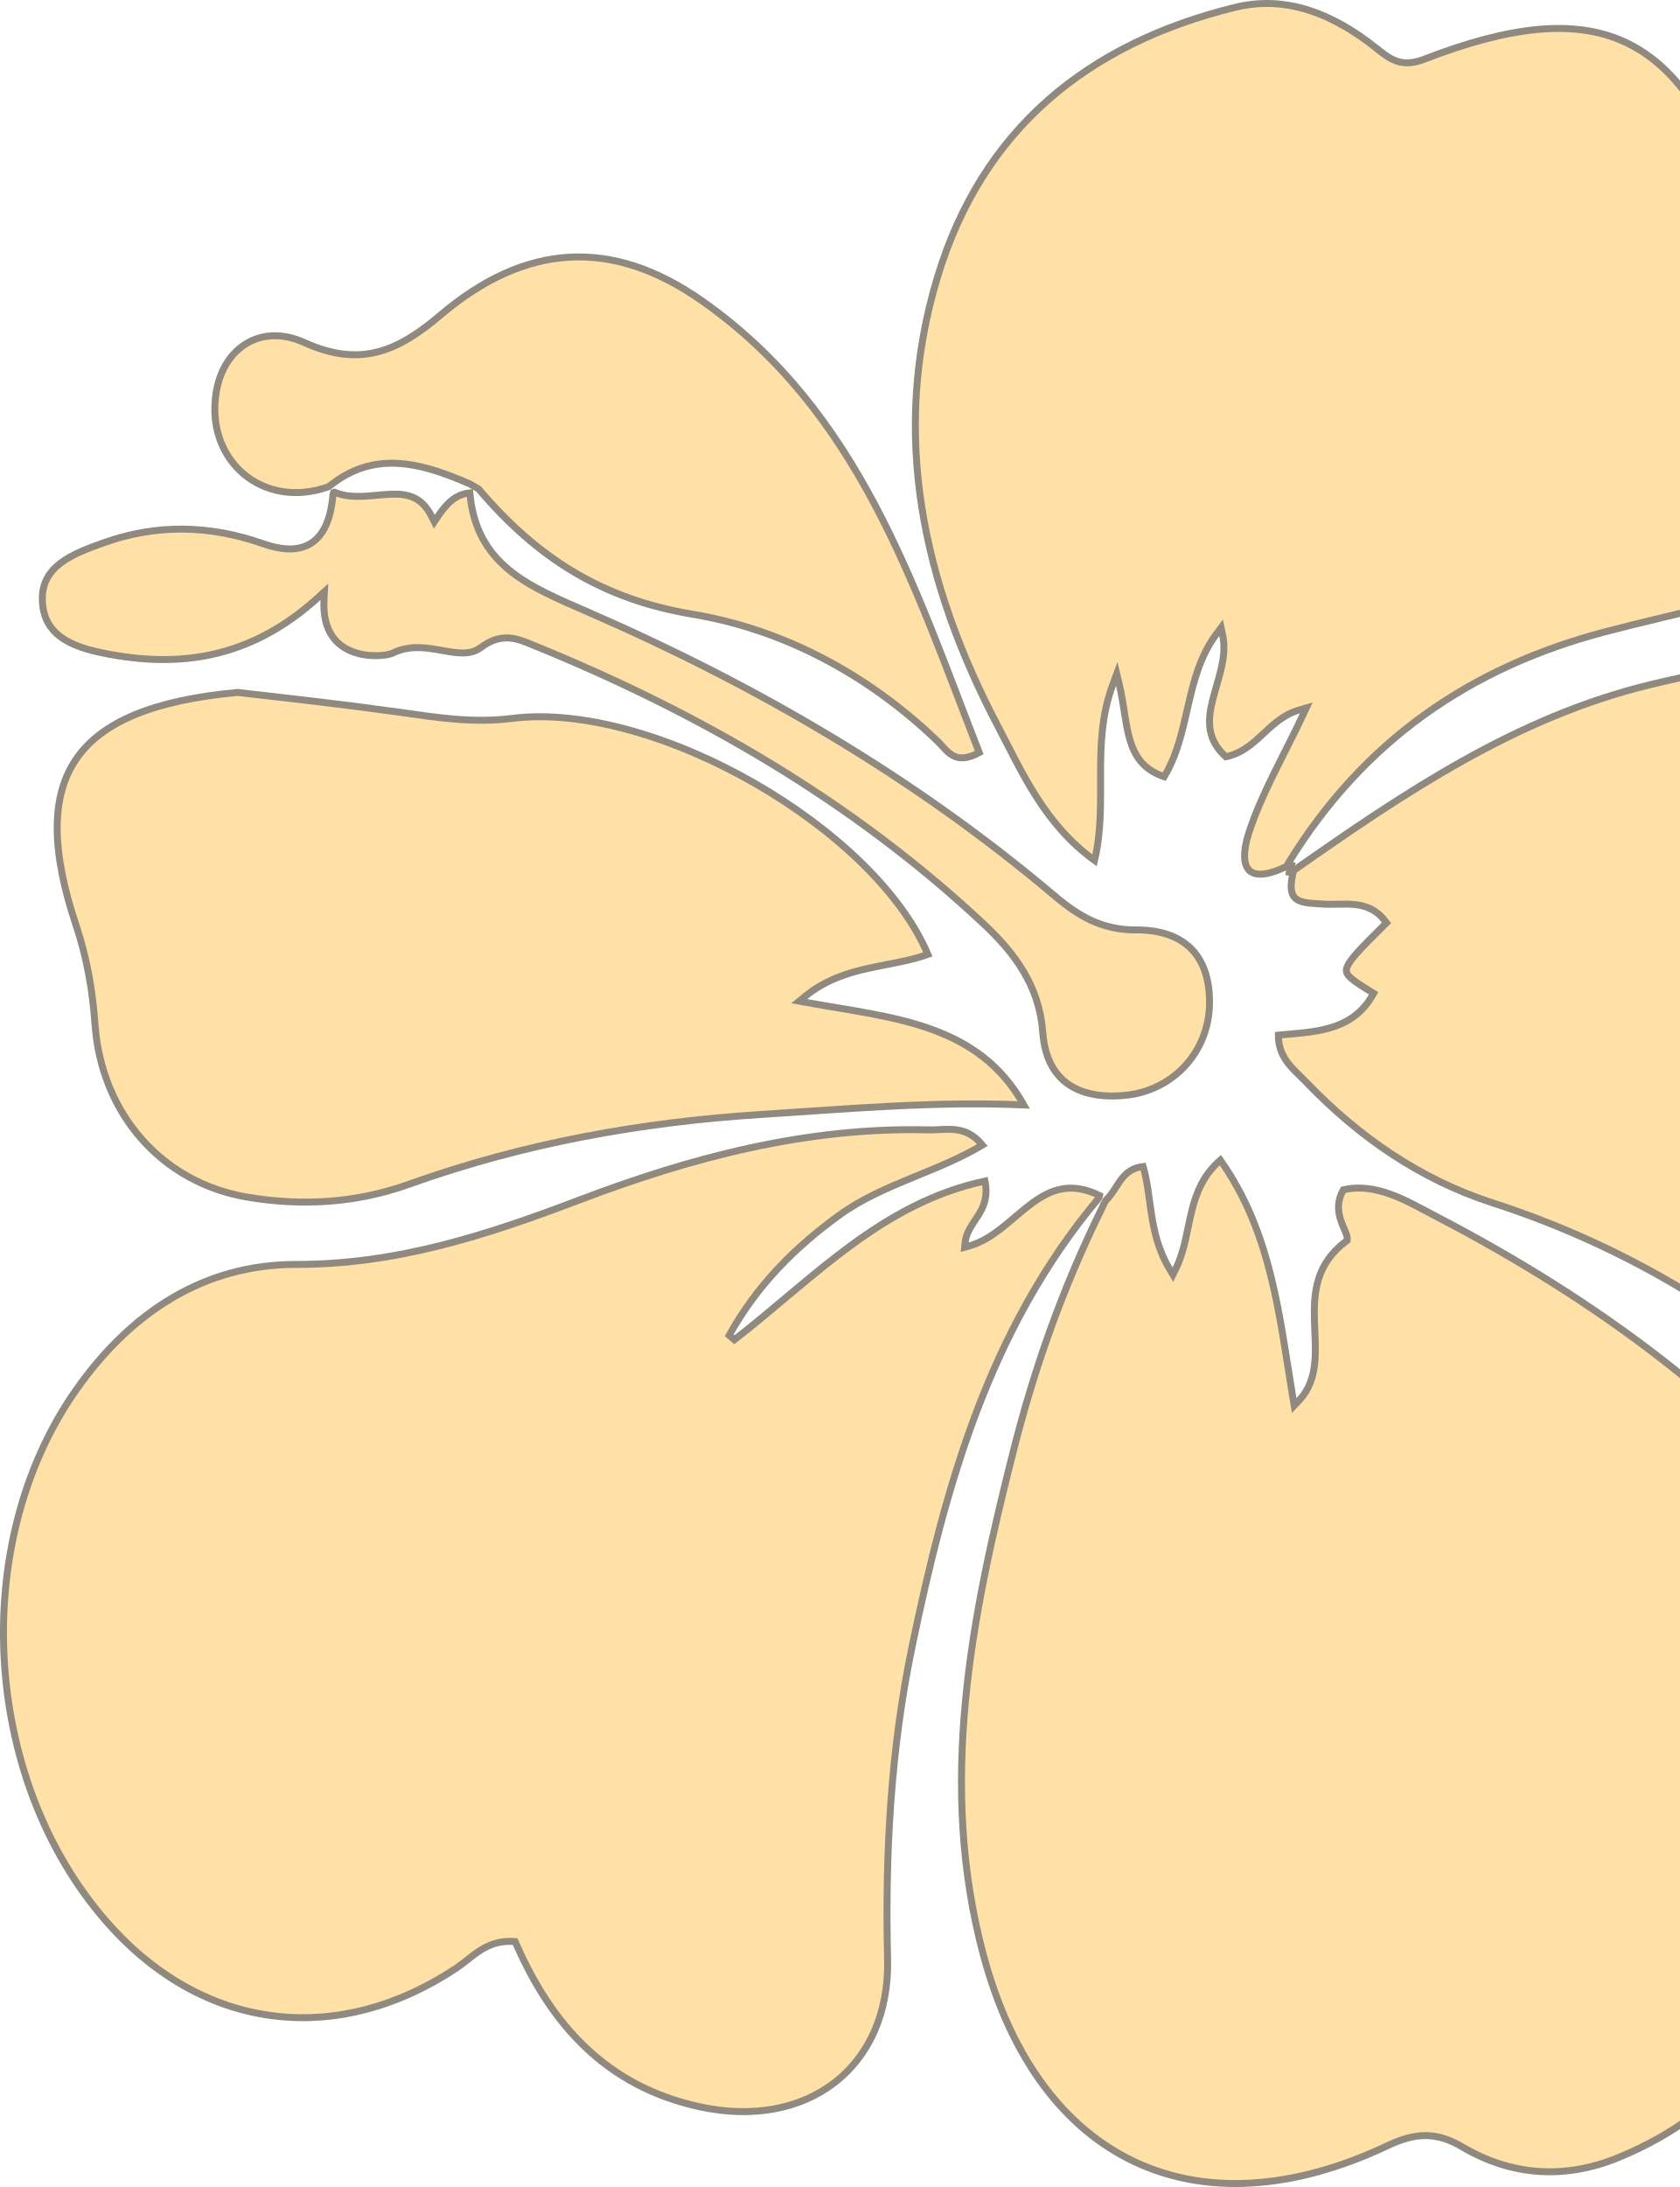
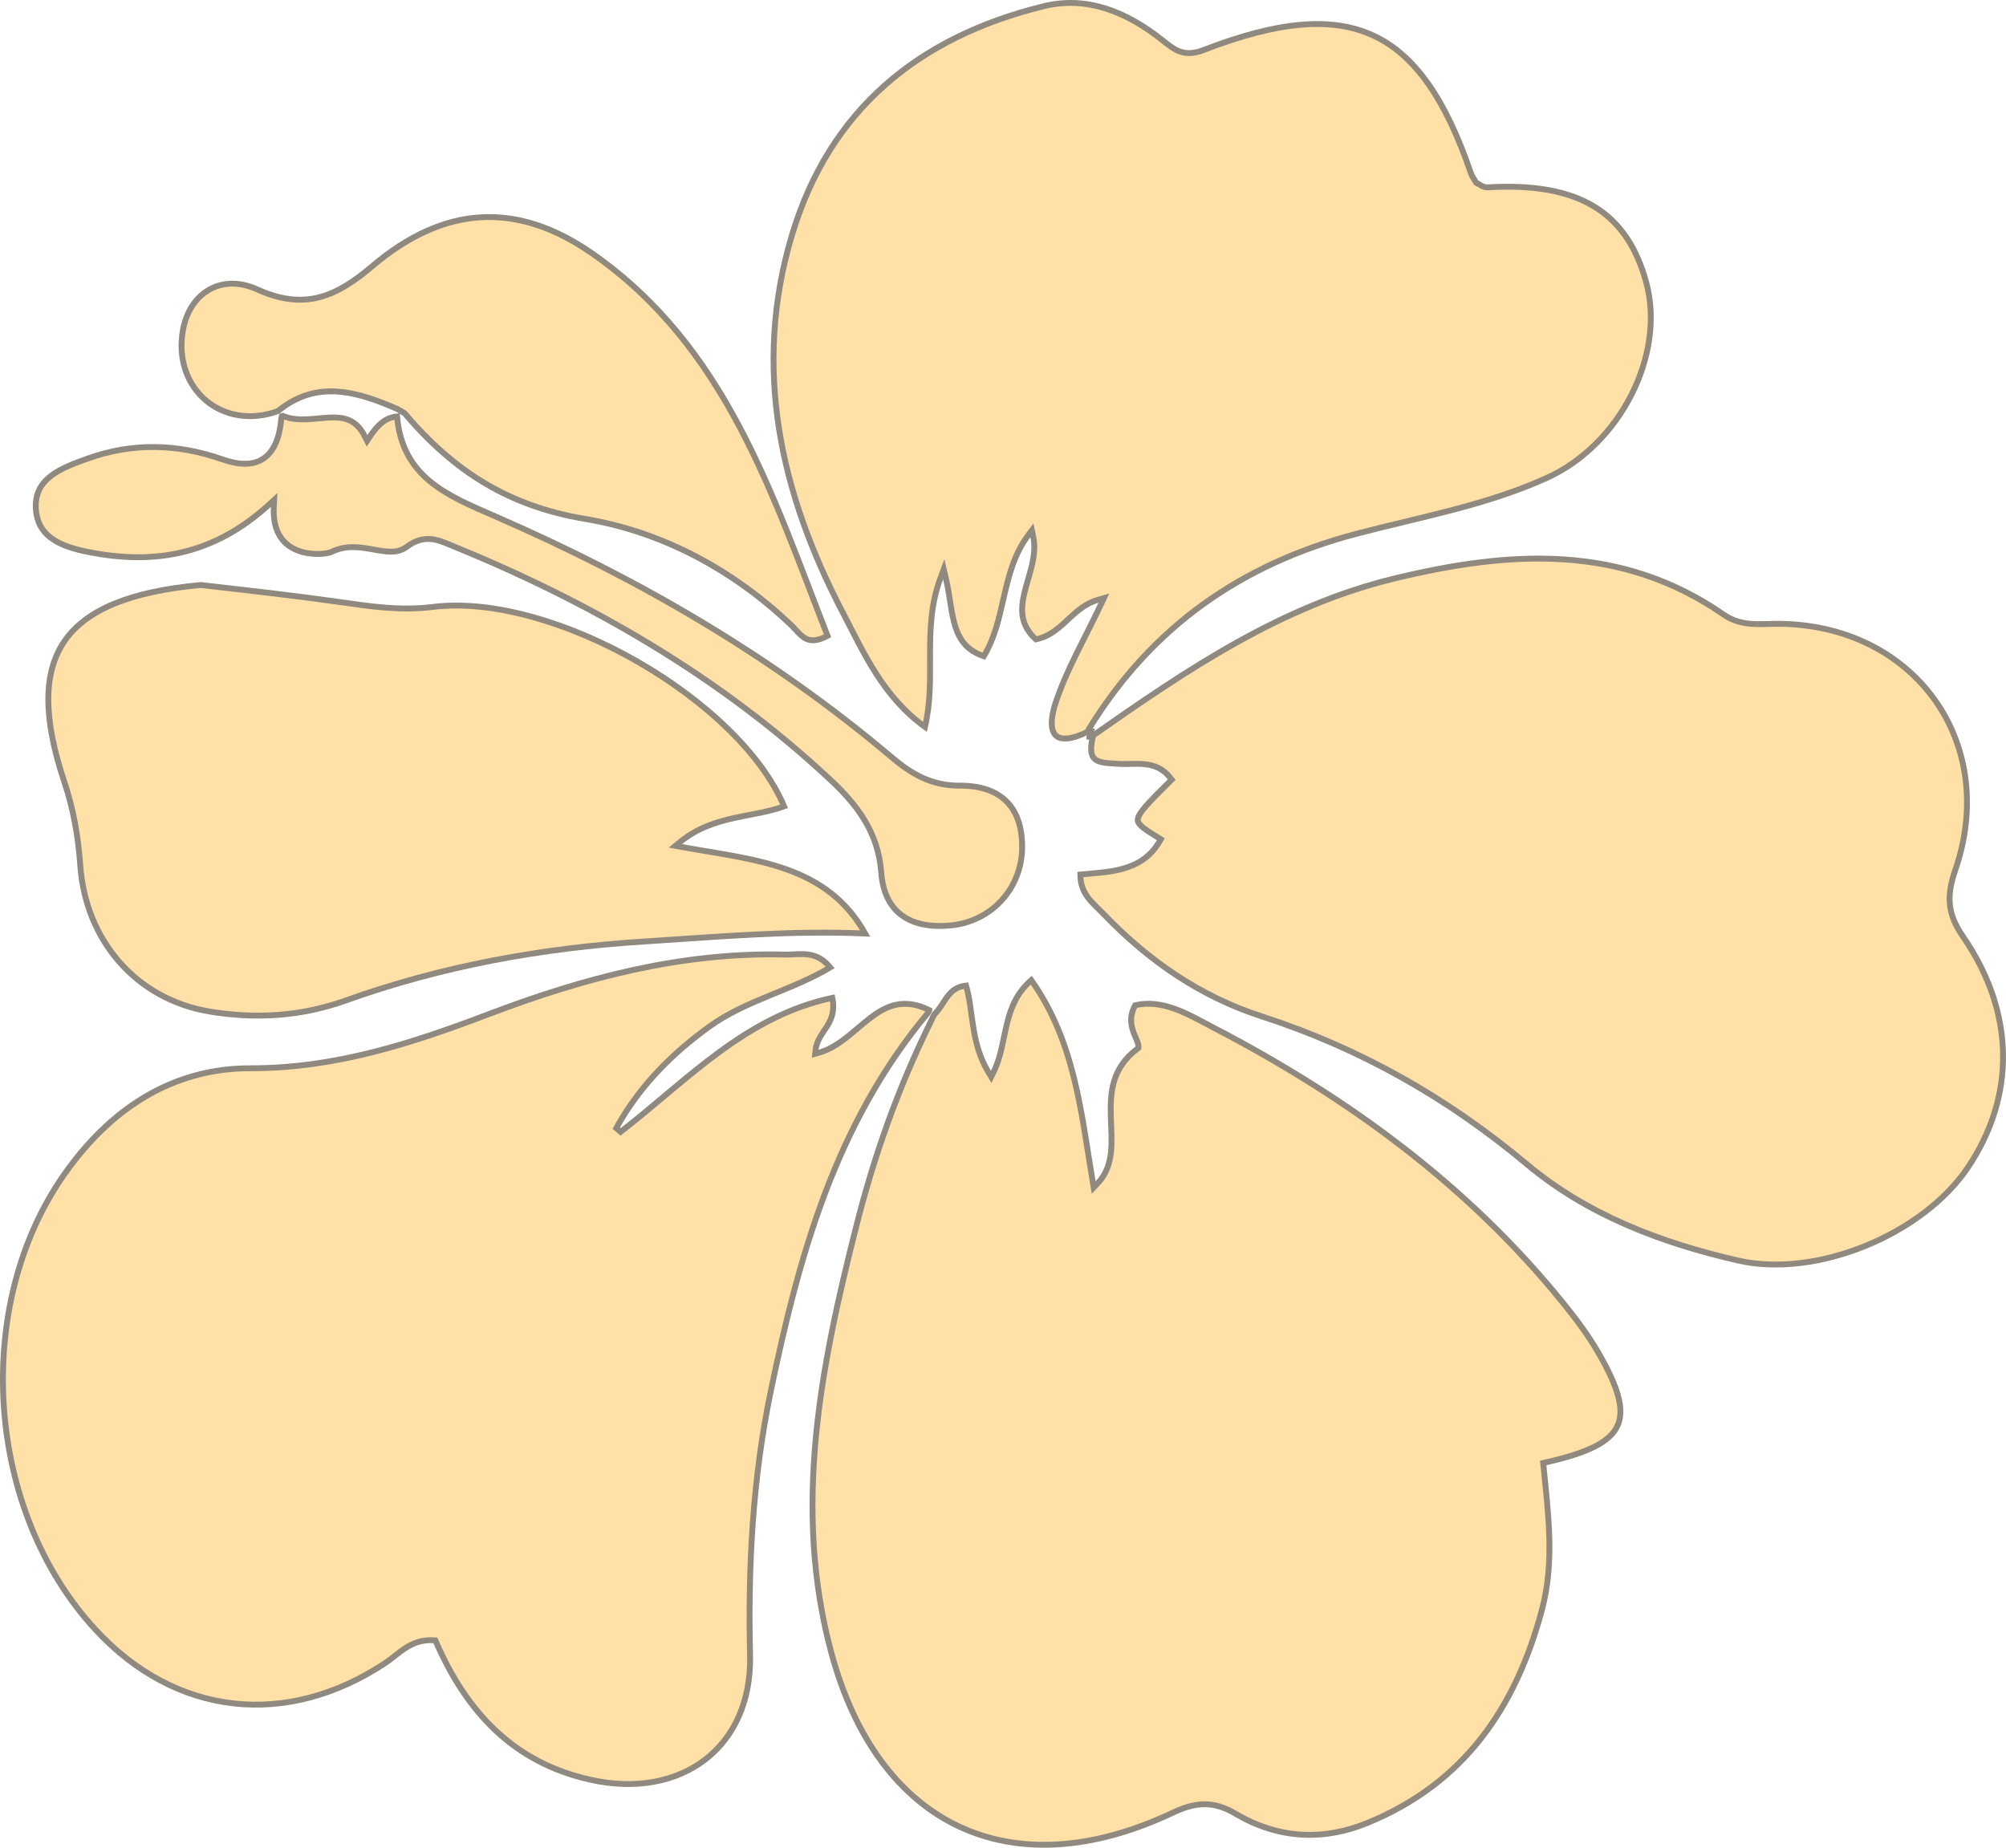
- <svg xmlns="http://www.w3.org/2000/svg" width="242" height="315" viewBox="0 0 242 315" fill="none">
+ <svg xmlns="http://www.w3.org/2000/svg" width="342" height="315" viewBox="0 0 342 315" fill="none">
  <g opacity="0.6">
    <path d="M175.819 167.094C183.223 177.56 184.301 189.508 186.295 201.457L186.461 202.448L187.151 201.719C188.637 200.15 189.217 198.294 189.416 196.335C189.612 194.401 189.439 192.297 189.38 190.26C189.32 188.195 189.371 186.156 189.974 184.221C190.571 182.3 191.72 180.458 193.895 178.804L194.074 178.667L194.09 178.44C194.106 178.213 194.045 177.981 193.979 177.783C193.911 177.577 193.814 177.349 193.714 177.117C193.508 176.641 193.268 176.105 193.091 175.494C192.755 174.338 192.65 172.94 193.533 171.374C195.881 170.835 198.127 171.209 200.322 172.005C202.597 172.83 204.763 174.082 206.932 175.211C229.769 187.096 250.258 202.046 266.555 222.206C268.685 224.842 270.734 227.573 272.42 230.473C274.153 233.452 275.313 235.928 275.873 238.012C276.432 240.09 276.382 241.734 275.753 243.091C275.122 244.451 273.871 245.608 271.852 246.629C269.83 247.651 267.082 248.515 263.53 249.311L263.1 249.407L263.143 249.848C263.937 257.97 265.078 266.183 262.895 274.391C258.433 291.16 249.592 304.04 233.146 310.771C225.419 313.932 217.777 313.419 210.649 309.206C208.774 308.097 207.063 307.582 205.316 307.593C203.578 307.604 201.851 308.135 199.943 309.037C186.136 315.565 173.585 316.111 163.51 311.383C153.434 306.654 145.727 296.599 141.716 281.704C135.083 257.076 139.913 232.979 146.016 208.938C149.015 197.122 153.028 185.632 158.811 173.915L158.82 173.895L158.828 173.873C158.967 173.512 159.121 173.235 159.237 173.05C159.295 172.958 159.344 172.889 159.377 172.845C159.393 172.823 159.406 172.808 159.413 172.799V172.798C159.88 172.343 160.252 171.806 160.593 171.285C160.949 170.739 161.267 170.218 161.651 169.737C162.332 168.884 163.192 168.192 164.701 168.019C165.326 170.163 165.515 172.445 165.901 174.9C166.306 177.472 166.922 180.16 168.519 182.801L168.991 183.582L169.395 182.763C170.056 181.421 170.46 180.012 170.786 178.603C171.121 177.156 171.356 175.803 171.711 174.383C172.367 171.758 173.361 169.251 175.819 167.094Z" fill="#FFCB6C" stroke="#443B2B" />
    <path d="M135.857 162.674C136.553 162.645 137.234 162.641 137.908 162.745C139.112 162.93 140.339 163.465 141.54 164.928C138.318 166.852 134.853 168.219 131.39 169.644C127.771 171.132 124.16 172.684 120.951 175.002C114.467 179.686 108.983 185.229 105.062 192.328L105.806 192.966C108.679 190.742 111.463 188.376 114.249 186.043C117.039 183.706 119.834 181.399 122.745 179.274C128.442 175.117 134.568 171.676 141.912 170.114C142.338 172.236 141.804 173.608 141.1 174.791C140.906 175.117 140.698 175.428 140.487 175.744C140.279 176.057 140.065 176.377 139.871 176.702C139.482 177.356 139.152 178.068 139.062 178.909L138.984 179.647L139.698 179.442C141.469 178.934 143.009 177.91 144.442 176.777C145.159 176.211 145.861 175.608 146.551 175.023C147.245 174.436 147.931 173.865 148.632 173.347C150.035 172.31 151.466 171.51 153.072 171.235C154.606 170.973 156.347 171.181 158.433 172.201C158.403 172.425 158.256 172.619 158.1 172.813C142.386 191.674 136.197 214.186 131.42 237.111C128.328 251.951 127.51 266.994 127.878 282.142C128.069 290.011 125.138 296.172 120.266 299.944C115.388 303.72 108.5 305.15 100.69 303.42C87.397 300.476 79.484 291.699 74.346 279.932L74.223 279.65L73.917 279.633L73.554 279.619C71.763 279.592 70.378 280.166 69.181 280.927C68.549 281.328 67.967 281.783 67.413 282.221C66.853 282.664 66.326 283.087 65.777 283.452C57.302 289.095 48.334 291.366 39.797 290.397C31.26 289.429 23.113 285.217 16.282 277.822C-2.459 257.533 -4.872 222.704 10.995 200.154C18.74 189.148 29.263 182.097 42.713 182.118C57.183 182.141 70.261 177.86 83.319 172.896C99.596 166.708 116.223 162.303 133.771 162.739C134.454 162.756 135.178 162.702 135.857 162.674Z" fill="#FFCB6C" stroke="#443B2B" />
    <path d="M237.804 98.605C257.401 93.871 276.396 92.647 293.898 104.8C295.428 105.861 297.013 106.238 298.59 106.355C299.374 106.414 300.16 106.409 300.934 106.391C301.714 106.372 302.472 106.342 303.234 106.347C314.814 106.421 324.215 111.48 329.784 119.218C335.353 126.955 337.118 137.409 333.351 148.334C332.612 150.475 332.25 152.326 332.427 154.143C332.604 155.966 333.319 157.705 334.648 159.635C343.584 172.607 343.669 186.812 335.544 198.972C331.746 204.655 325.321 209.417 318.126 212.367C310.93 215.317 303.022 216.43 296.283 214.887C283.196 211.889 270.642 207.125 260.332 198.495C246.77 187.143 231.848 178.692 215.047 173.252C204.678 169.895 195.857 163.83 188.288 155.961C186.373 153.97 184.192 152.498 184.181 149.094C186.502 148.863 189.04 148.751 191.332 148.131C193.808 147.461 196.074 146.183 197.658 143.5L197.906 143.079L197.491 142.821C196.155 141.991 195.214 141.403 194.626 140.869C194.058 140.354 193.924 139.986 193.997 139.579C194.086 139.083 194.498 138.409 195.423 137.356C196.33 136.324 197.653 135.007 199.443 133.229L199.758 132.916L199.485 132.566C198.239 130.968 196.703 130.437 195.146 130.279C194.379 130.202 193.6 130.214 192.855 130.23C192.101 130.248 191.385 130.269 190.699 130.221C189.932 130.167 189.218 130.146 188.545 130.062C187.877 129.979 187.33 129.842 186.921 129.595C186.534 129.361 186.248 129.018 186.112 128.45C185.971 127.859 185.987 127.002 186.285 125.759L186.288 125.748L186.29 125.736C186.317 125.597 186.335 125.488 186.348 125.4C202.376 114.168 218.442 103.282 237.804 98.605ZM186.148 125.54C186.147 125.541 186.145 125.543 186.143 125.544C186.125 125.556 186.102 125.57 186.074 125.583C186.021 125.608 185.935 125.636 185.828 125.629C185.819 125.628 185.81 125.625 185.802 125.624C185.852 125.362 185.867 125.239 185.869 125.181L186.148 125.54Z" fill="#FFCB6C" stroke="#443B2B" />
    <path d="M177.933 1.061C185.377 -0.768 192.134 2.076 198.103 6.791C199.102 7.581 200.037 8.369 201.132 8.769C202.271 9.184 203.541 9.172 205.221 8.521C217.758 3.666 226.987 2.754 234.124 6.055C241.261 9.355 246.463 16.939 250.757 29.486C250.864 29.798 251.021 30.079 251.173 30.328C251.336 30.595 251.474 30.799 251.606 31.036L251.687 31.178L251.834 31.246C251.937 31.294 252.047 31.355 252.173 31.428C252.292 31.497 252.433 31.582 252.569 31.655C252.833 31.797 253.192 31.965 253.588 31.941C261.395 31.474 267.35 32.53 271.752 35.19C276.138 37.841 279.052 42.127 280.695 48.275C282.318 54.346 281.226 61.215 278.143 67.294C275.06 73.371 270.006 78.616 263.765 81.452C253.413 86.156 242.233 88.113 231.214 91.013C211.858 96.107 196.474 106.641 185.622 124.312L185.592 124.361L185.573 124.417C185.531 124.546 185.497 124.65 185.473 124.734C184.048 125.443 182.888 125.805 181.98 125.889C181.032 125.976 180.405 125.761 180.007 125.382C179.602 124.996 179.344 124.358 179.314 123.419C179.285 122.482 179.488 121.298 179.942 119.907C181.816 114.175 184.939 108.899 187.728 102.97L188.199 101.967L187.136 102.277C184.816 102.954 183.248 104.534 181.728 105.939C180.239 107.315 178.769 108.556 176.602 108.999C175.244 107.753 174.603 106.482 174.37 105.194C174.124 103.833 174.322 102.41 174.689 100.91C174.873 100.162 175.095 99.407 175.318 98.636C175.541 97.868 175.765 97.086 175.945 96.301C176.306 94.732 176.502 93.112 176.157 91.493L175.928 90.414L175.268 91.298C172.879 94.499 171.971 98.187 171.142 101.808C170.334 105.332 169.597 108.784 167.724 111.874C166.344 111.402 165.349 110.743 164.608 109.954C163.801 109.094 163.271 108.053 162.889 106.871C162.504 105.683 162.275 104.373 162.054 102.976C161.835 101.59 161.623 100.118 161.275 98.662L160.893 97.061L160.32 98.605C158.665 103.068 158.561 107.44 158.564 111.741C158.568 115.829 158.666 119.839 157.697 123.925C150.488 118.698 147.317 111.354 143.728 104.511C133.033 84.122 128.216 62.647 135.051 39.976C141.496 18.596 156.689 6.279 177.933 1.061ZM185.732 124.614C185.797 124.589 185.912 124.563 186.04 124.598C185.994 124.739 185.963 124.84 185.942 124.912L185.701 124.63C185.711 124.625 185.721 124.619 185.732 124.614Z" fill="#FFCB6C" stroke="#443B2B" />
    <path d="M34.212 99.733C42.562 100.682 50.149 101.542 57.706 102.605C62.987 103.349 68.151 104.181 73.786 103.473C83.983 102.191 97.161 106.165 108.75 112.826C120.142 119.374 129.87 128.443 133.681 137.467C131.028 138.427 128.189 138.79 125.215 139.444C122.096 140.131 118.917 141.131 115.995 143.513L115.156 144.197L116.222 144.393C122.466 145.536 128.74 146.256 134.32 148.293C139.633 150.232 144.264 153.352 147.507 159.149C134.606 158.581 122.225 159.728 109.852 160.507C92.389 161.606 75.387 164.679 58.941 170.566C51.264 173.314 43.478 173.74 35.679 172.436C23.291 170.363 14.604 160.397 13.687 147.544C13.337 142.646 12.529 137.967 10.963 133.289C7.333 122.447 7.313 114.643 11.007 109.286C14.702 103.928 22.238 100.832 34.212 99.733Z" fill="#FFCB6C" stroke="#443B2B" />
    <path d="M82.009 37.043C88.242 36.686 94.599 38.743 101.11 43.308C123.823 59.229 131.63 84.194 141.084 108.401C139.271 109.37 138.169 109.266 137.392 108.879C136.951 108.66 136.571 108.328 136.197 107.944C136.01 107.752 135.833 107.555 135.648 107.353C135.467 107.154 135.279 106.95 135.086 106.765C125.105 97.171 112.921 90.657 99.75 88.463C86.812 86.308 77.45 80.427 69.018 70.503L68.965 70.441L68.895 70.399L68.324 70.059C68.169 69.969 68.013 69.881 67.745 69.727L67.721 69.713L67.695 69.701L66.374 69.141C63.3 67.872 60.287 66.903 57.329 66.741C53.93 66.555 50.623 67.435 47.388 70.08C47.383 70.084 47.377 70.087 47.372 70.091C42.616 71.798 38.147 70.842 35.082 68.247C32.004 65.641 30.298 61.345 31.183 56.307C31.735 53.16 33.366 50.723 35.601 49.421C37.827 48.124 40.715 47.916 43.875 49.347C47.874 51.157 51.249 51.49 54.409 50.683C57.55 49.88 60.423 47.965 63.448 45.395C69.595 40.176 75.773 37.4 82.009 37.043Z" fill="#FFCB6C" stroke="#443B2B" />
    <path d="M48.19 70.897C49.476 71.43 50.821 71.532 52.131 71.49C52.812 71.469 53.494 71.408 54.156 71.346C54.824 71.283 55.469 71.22 56.101 71.189C57.365 71.126 58.509 71.198 59.519 71.636C60.511 72.066 61.427 72.873 62.19 74.384L62.578 75.15L63.054 74.435C64.35 72.483 65.68 71.189 67.691 70.991C68.144 76.157 70.255 79.536 73.314 82.064C76.419 84.63 80.499 86.313 84.686 88.136C108.929 98.689 131.715 111.927 152 129.077C155.381 131.936 158.768 133.965 163.688 133.941C167.068 133.925 169.715 134.809 171.506 136.536C173.292 138.259 174.302 140.895 174.262 144.542C174.186 151.434 169.101 157.069 162.143 157.762C158.677 158.107 155.835 157.548 153.806 156.086C151.791 154.634 150.496 152.23 150.236 148.699C149.739 141.926 146.116 137.196 141.737 133.095C122.798 115.356 100.692 102.639 76.807 92.914C75.748 92.483 74.617 91.988 73.392 91.897C72.129 91.802 70.802 92.132 69.314 93.242C67.777 94.389 65.966 94.096 63.725 93.693C61.553 93.304 59.045 92.835 56.533 94.09C56.413 94.15 56.157 94.232 55.773 94.303C55.4 94.371 54.933 94.424 54.409 94.438C53.358 94.465 52.103 94.339 50.916 93.909C49.733 93.481 48.629 92.757 47.845 91.592C47.061 90.428 46.565 88.778 46.677 86.444L46.734 85.238L45.841 86.051C36.57 94.483 26.704 96.199 16.077 94.295C13.675 93.865 11.215 93.298 9.333 92.137C7.488 90.998 6.197 89.289 6.103 86.496C6.017 83.971 7.124 82.303 8.79 81.056C10.489 79.784 12.743 78.968 14.91 78.189C22.548 75.445 30.221 75.613 37.925 78.315C40.748 79.306 43.151 79.372 44.933 78.168C46.701 76.972 47.687 74.638 47.971 71.249C48.001 71.101 48.021 71.014 48.041 70.956C48.044 70.949 48.046 70.943 48.048 70.938C48.05 70.937 48.054 70.936 48.057 70.935C48.089 70.923 48.131 70.912 48.19 70.897Z" fill="#FFCB6C" stroke="#443B2B" />
  </g>
</svg>
